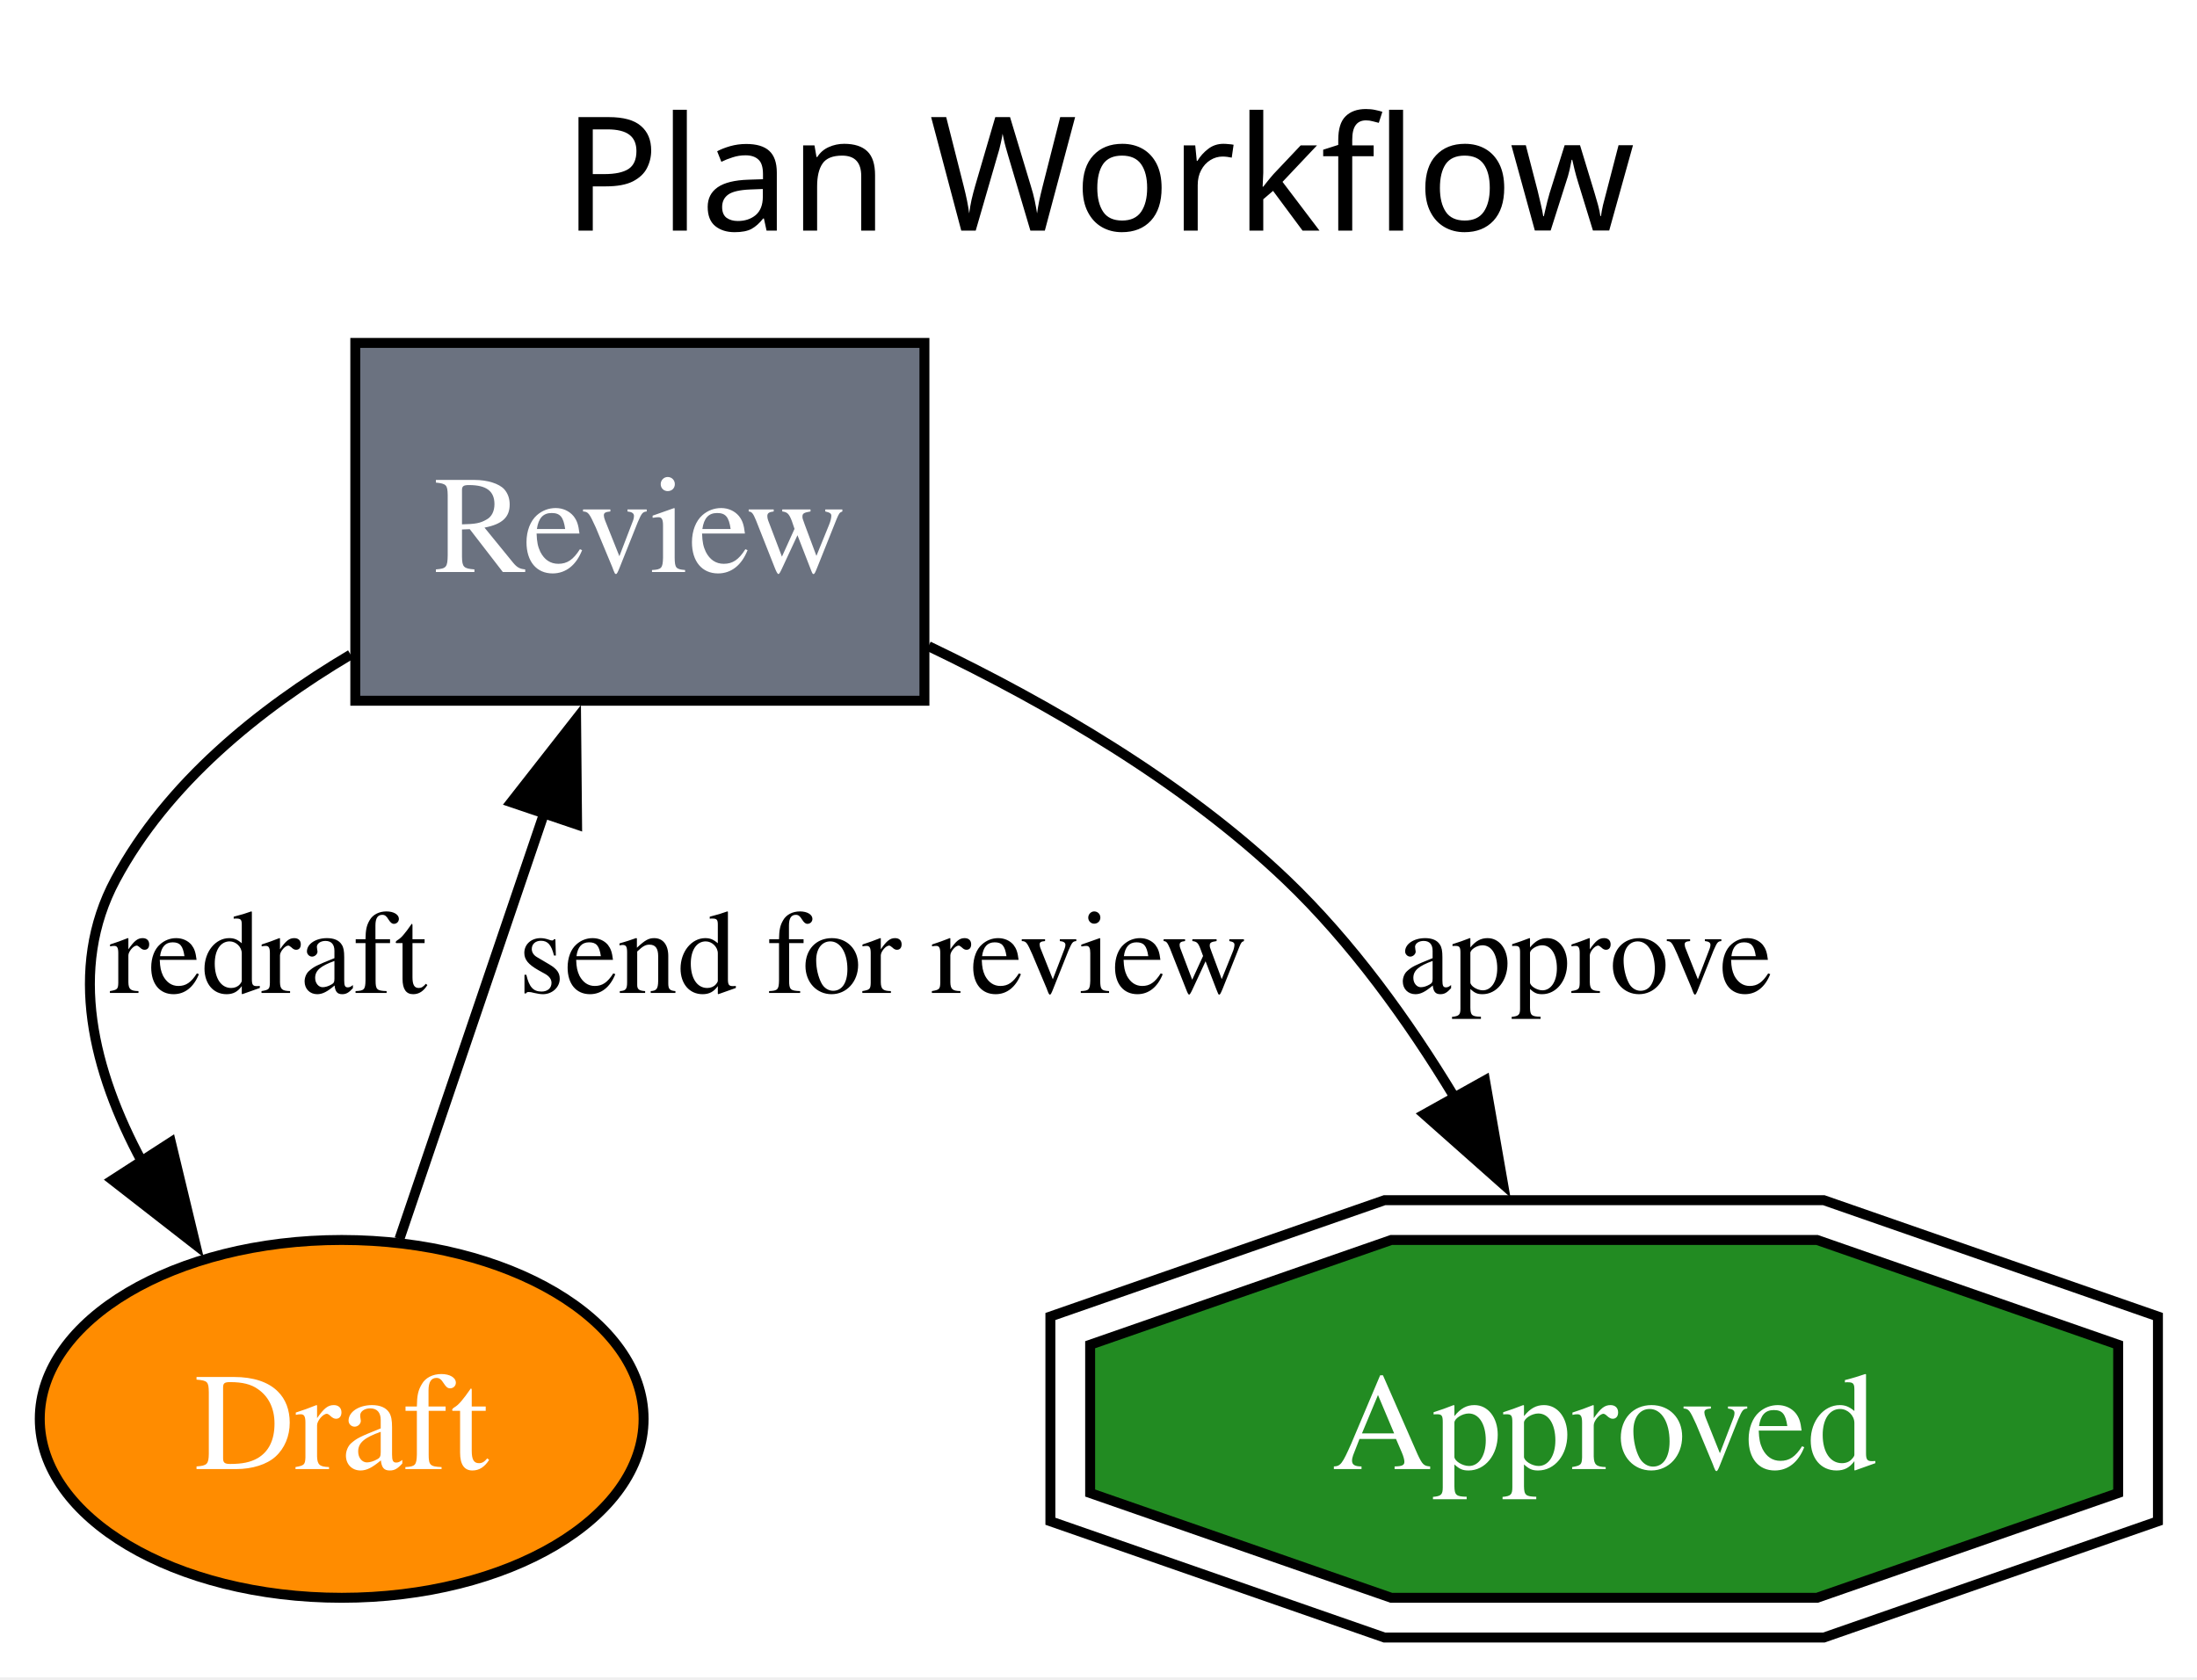
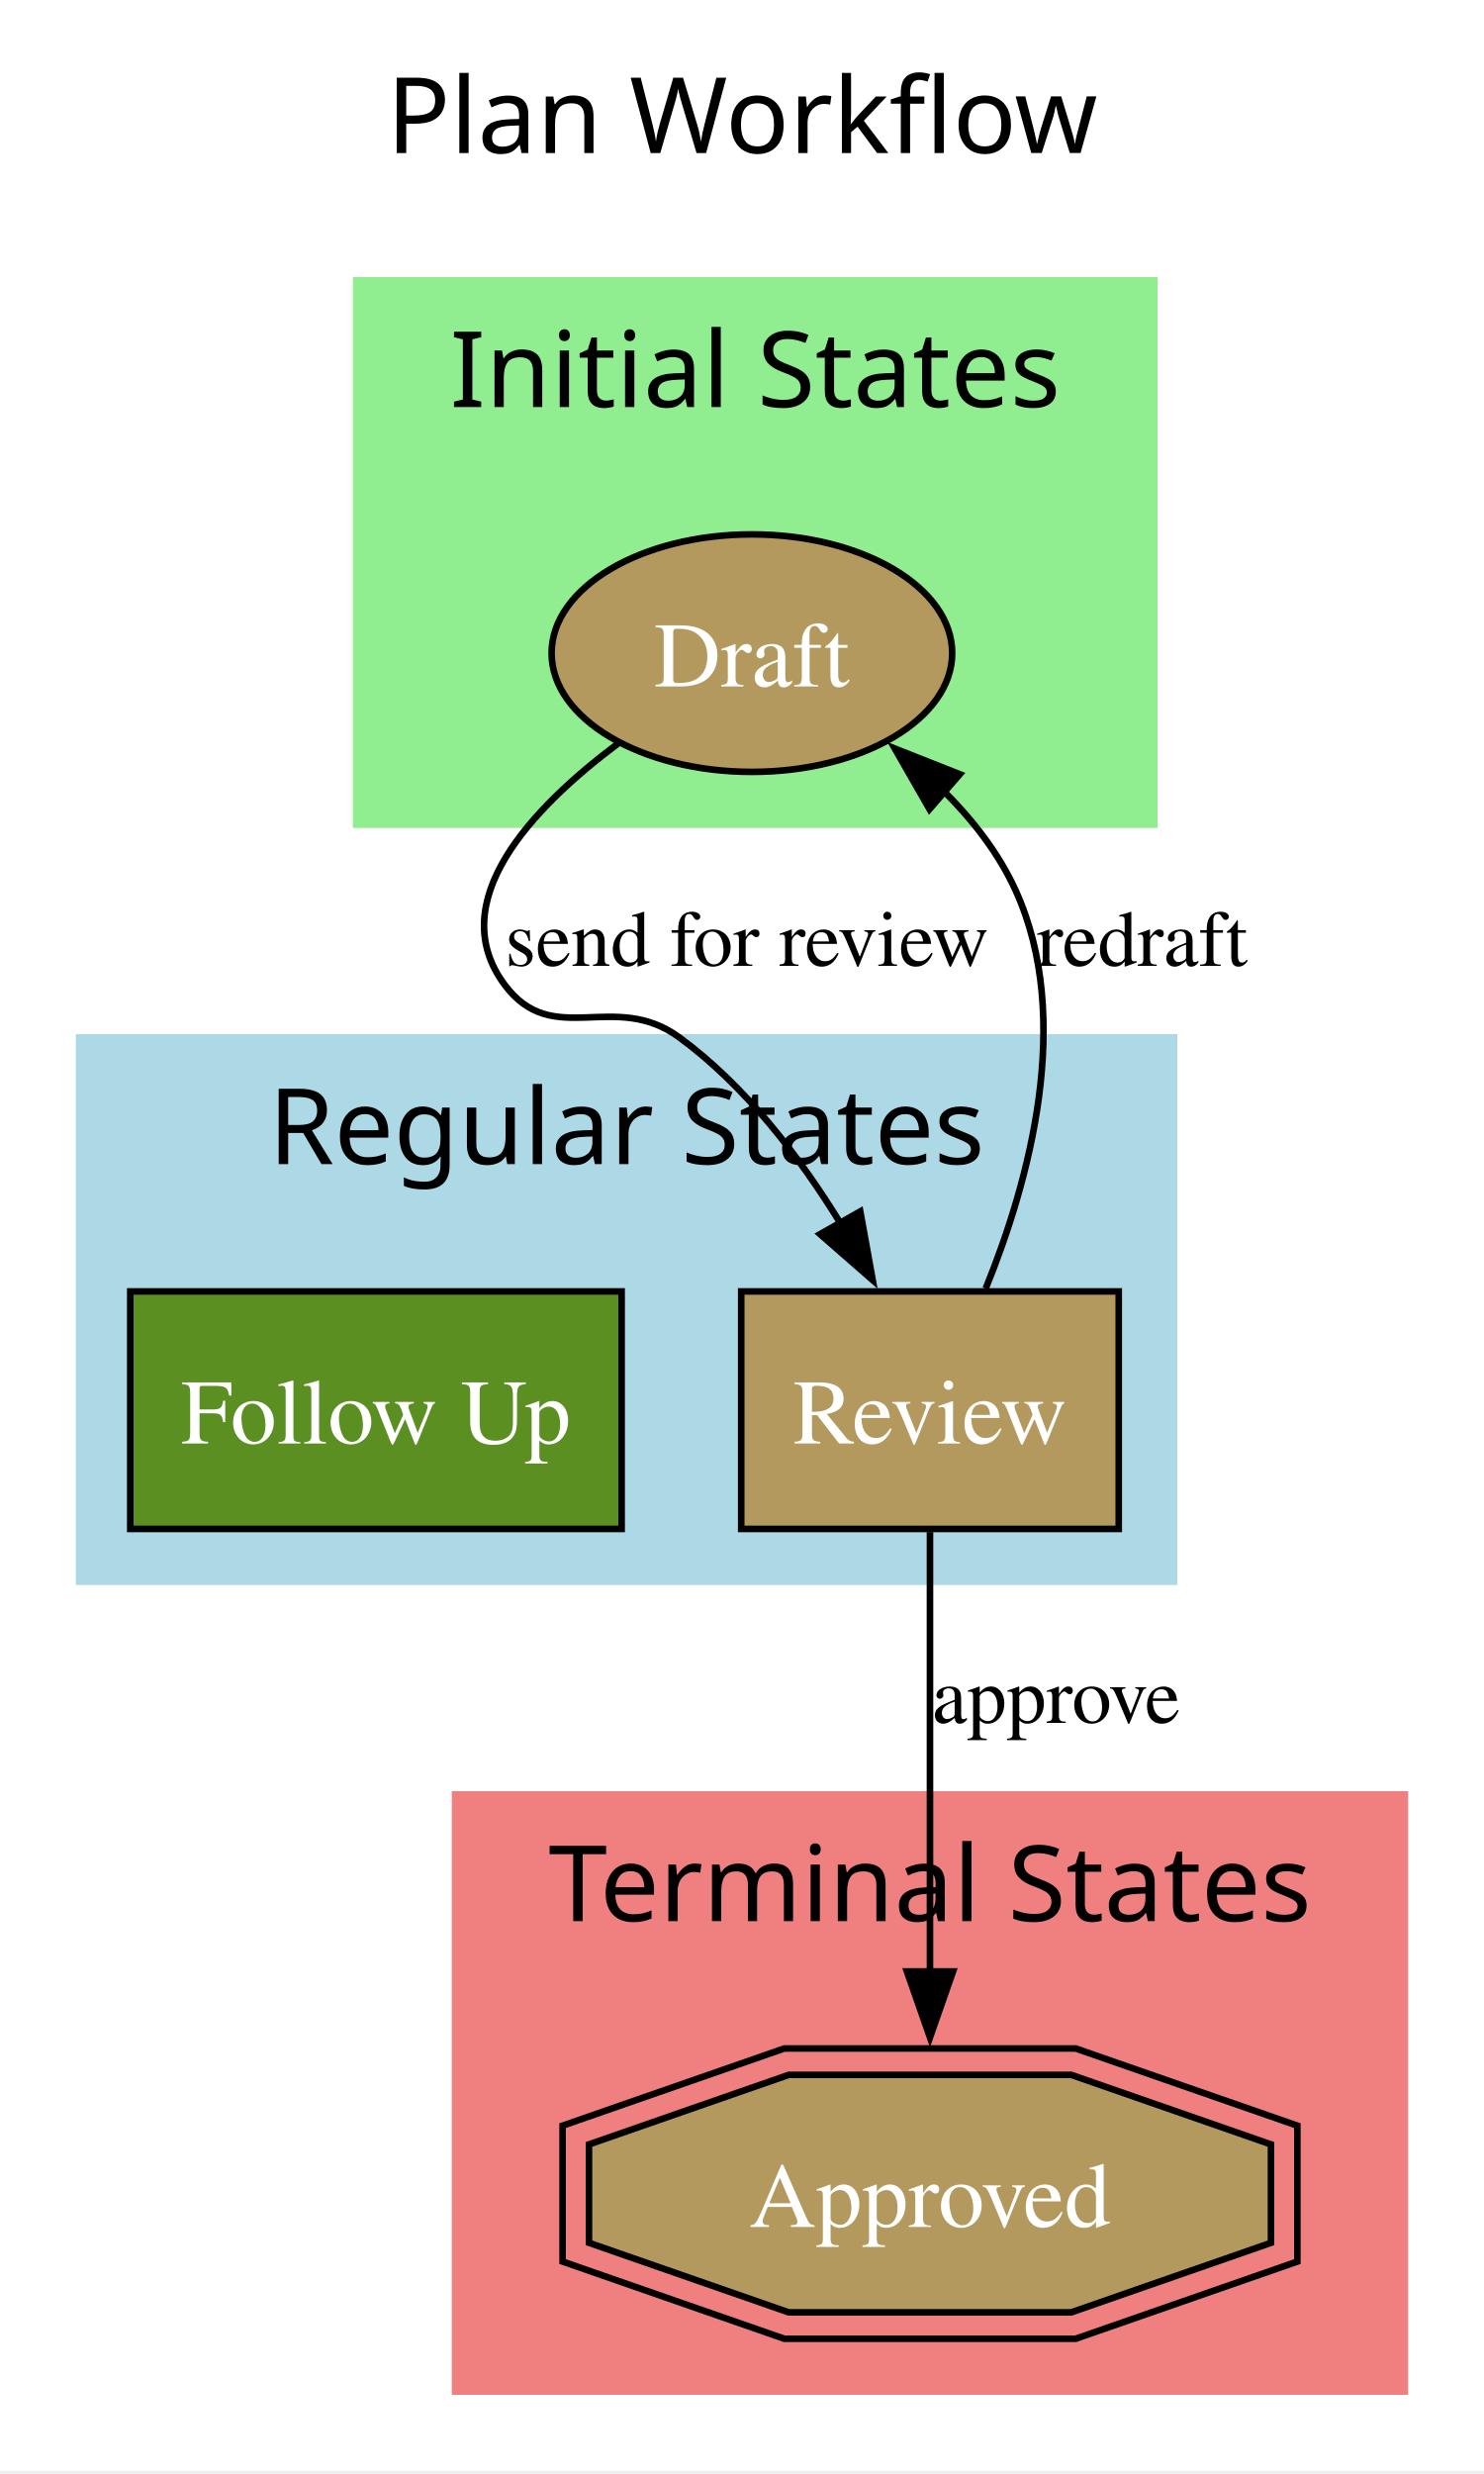
- <svg xmlns="http://www.w3.org/2000/svg" width="221pt" height="169pt" viewBox="0.00 0.00 221.00 169.00">
-   <g id="graph0" class="graph" transform="scale(1 1) rotate(0) translate(4 164.75)">
-     <polygon fill="white" stroke="none" points="-4,4 -4,-164.75 217.07,-164.75 217.07,4 -4,4" />
-     <text xml:space="preserve" text-anchor="middle" x="106.54" y="-141.55" font-family="bold" font-size="16.00">Plan Workflow</text>
+ <svg xmlns="http://www.w3.org/2000/svg" width="225pt" height="375pt" viewBox="0.00 0.00 225.00 375.00">
+   <g id="graph0" class="graph" transform="scale(1 1) rotate(0) translate(4 370.5)">
+     <polygon fill="white" stroke="none" points="-4,4 -4,-370.5 221,-370.5 221,4 -4,4" />
+     <text xml:space="preserve" text-anchor="middle" x="108.5" y="-347.3" font-family="bold" font-size="16.00">Plan Workflow</text>
+     <g id="clust1" class="cluster">
+       <polygon fill="lightgreen" stroke="lightgreen" points="50,-245.5 50,-328 171,-328 171,-245.5 50,-245.5" />
+       <text xml:space="preserve" text-anchor="middle" x="110.5" y="-308.8" font-family="bold" font-size="16.00">Initial States</text>
+     </g>
+     <g id="clust2" class="cluster">
+       <polygon fill="lightblue" stroke="lightblue" points="8,-130.75 8,-213.25 174,-213.25 174,-130.75 8,-130.75" />
+       <text xml:space="preserve" text-anchor="middle" x="91" y="-194.05" font-family="bold" font-size="16.00">Regular States</text>
+     </g>
+     <g id="clust3" class="cluster">
+       <polygon fill="lightcoral" stroke="lightcoral" points="65,-8 65,-98.5 209,-98.5 209,-8 65,-8" />
+       <text xml:space="preserve" text-anchor="middle" x="137" y="-79.3" font-family="bold" font-size="16.00">Terminal States</text>
+     </g>
    <g id="node1" class="node">
-       <polygon fill="#228b22" stroke="black" points="209.07,-14.54 209.07,-29.46 178.78,-40 135.95,-40 105.66,-29.46 105.66,-14.54 135.95,-4 178.78,-4 209.07,-14.54" />
-       <polygon fill="none" stroke="black" points="213.07,-11.7 213.07,-32.3 179.46,-44 135.27,-44 101.66,-32.3 101.66,-11.7 135.27,0 179.46,0 213.07,-11.7" />
-       <text xml:space="preserve" text-anchor="middle" x="157.37" y="-16.95" font-family="Times,serif" font-size="14.00" fill="white">Approved</text>
+       <ellipse fill="#b3995d" stroke="black" cx="110" cy="-271.5" rx="30.37" ry="18" />
+       <text xml:space="preserve" text-anchor="middle" x="110" y="-266.45" font-family="Times,serif" font-size="14.00" fill="white">Draft</text>
+     </g>
+     <g id="node3" class="node">
+       <polygon fill="#b3995d" stroke="black" points="165.62,-174.75 108.38,-174.75 108.38,-138.75 165.62,-138.75 165.62,-174.75" />
+       <text xml:space="preserve" text-anchor="middle" x="137" y="-151.7" font-family="Times,serif" font-size="14.00" fill="white">Review</text>
+     </g>
+     <g id="edge3" class="edge">
+       <path fill="none" stroke="black" d="M89.72,-257.81C76.47,-247.9 63.21,-233.76 72.5,-221.25 79.84,-211.37 89.07,-220.52 99,-213.25 109.04,-205.9 117.3,-195.07 123.53,-184.91" />
+       <polygon fill="black" stroke="black" points="126.43,-186.88 128.32,-176.46 120.34,-183.43 126.43,-186.88" />
+       <text xml:space="preserve" text-anchor="middle" x="109.25" y="-224.1" font-family="Times,serif" font-size="12.00">send for review</text>
    </g>
    <g id="node2" class="node">
-       <ellipse fill="#ff8c00" stroke="black" cx="30.37" cy="-22" rx="30.37" ry="18" />
-       <text xml:space="preserve" text-anchor="middle" x="30.37" y="-16.95" font-family="Times,serif" font-size="14.00" fill="white">Draft</text>
+       <polygon fill="#5b8f22" stroke="black" points="90.25,-174.75 15.75,-174.75 15.75,-138.75 90.25,-138.75 90.25,-174.75" />
+       <text xml:space="preserve" text-anchor="middle" x="53" y="-151.7" font-family="Times,serif" font-size="14.00" fill="white">Follow Up</text>
    </g>
-     <g id="node3" class="node">
-       <polygon fill="#6b7280" stroke="black" points="88.99,-130.25 31.74,-130.25 31.74,-94.25 88.99,-94.25 88.99,-130.25" />
-       <text xml:space="preserve" text-anchor="middle" x="60.37" y="-107.2" font-family="Times,serif" font-size="14.00" fill="white">Review</text>
+     <g id="edge2" class="edge">
+       <path fill="none" stroke="black" d="M145.44,-175.17C152.06,-191.44 158.82,-216.06 150,-235.5 147.43,-241.17 143.43,-246.29 138.94,-250.74" />
+       <polygon fill="black" stroke="black" points="136.93,-247.85 131.66,-257.04 141.52,-253.14 136.93,-247.85" />
+       <text xml:space="preserve" text-anchor="middle" x="169.18" y="-224.1" font-family="Times,serif" font-size="12.00">redraft</text>
    </g>
-     <g id="edge3" class="edge">
-       <path fill="none" stroke="black" d="M36.18,-40.1C40.33,-52.3 46,-69 50.81,-83.15" />
-       <polygon fill="black" stroke="black" points="47.42,-84.04 53.95,-92.38 54.05,-81.79 47.42,-84.04" />
-       <text xml:space="preserve" text-anchor="middle" x="84.8" y="-64.85" font-family="Times,serif" font-size="12.00">send for review</text>
+     <g id="node4" class="node">
+       <polygon fill="#b3995d" stroke="black" points="188.7,-30.54 188.7,-45.46 158.42,-56 115.58,-56 85.3,-45.46 85.3,-30.54 115.58,-20 158.42,-20 188.7,-30.54" />
+       <polygon fill="none" stroke="black" points="192.7,-27.7 192.7,-48.3 159.09,-60 114.91,-60 81.3,-48.3 81.3,-27.7 114.91,-16 159.09,-16 192.7,-27.7" />
+       <text xml:space="preserve" text-anchor="middle" x="137" y="-32.95" font-family="Times,serif" font-size="14.00" fill="white">Approved</text>
    </g>
    <g id="edge1" class="edge">
-       <path fill="none" stroke="black" d="M89.4,-99.74C101.49,-93.95 115.07,-86.07 125.37,-76.25 131.93,-69.99 137.64,-62.09 142.34,-54.31" />
-       <polygon fill="black" stroke="black" points="145.38,-56.05 147.2,-45.61 139.27,-52.64 145.38,-56.05" />
-       <text xml:space="preserve" text-anchor="middle" x="155.49" y="-64.85" font-family="Times,serif" font-size="12.00">approve</text>
-     </g>
-     <g id="edge2" class="edge">
-       <path fill="none" stroke="black" d="M31.27,-98.89C22,-93.39 12.81,-85.93 7.62,-76.25 2.78,-67.24 5.38,-56.98 10.27,-47.89" />
-       <polygon fill="black" stroke="black" points="13.19,-49.83 15.67,-39.52 7.31,-46.03 13.19,-49.83" />
-       <text xml:space="preserve" text-anchor="middle" x="22.99" y="-64.85" font-family="Times,serif" font-size="12.00">redraft</text>
+       <path fill="none" stroke="black" d="M137,-138.27C137,-120.67 137,-93.09 137,-71.46" />
+       <polygon fill="black" stroke="black" points="140.5,-71.68 137,-61.68 133.5,-71.68 140.5,-71.68" />
+       <text xml:space="preserve" text-anchor="middle" x="156.12" y="-109.35" font-family="Times,serif" font-size="12.00">approve</text>
    </g>
  </g>
</svg>
